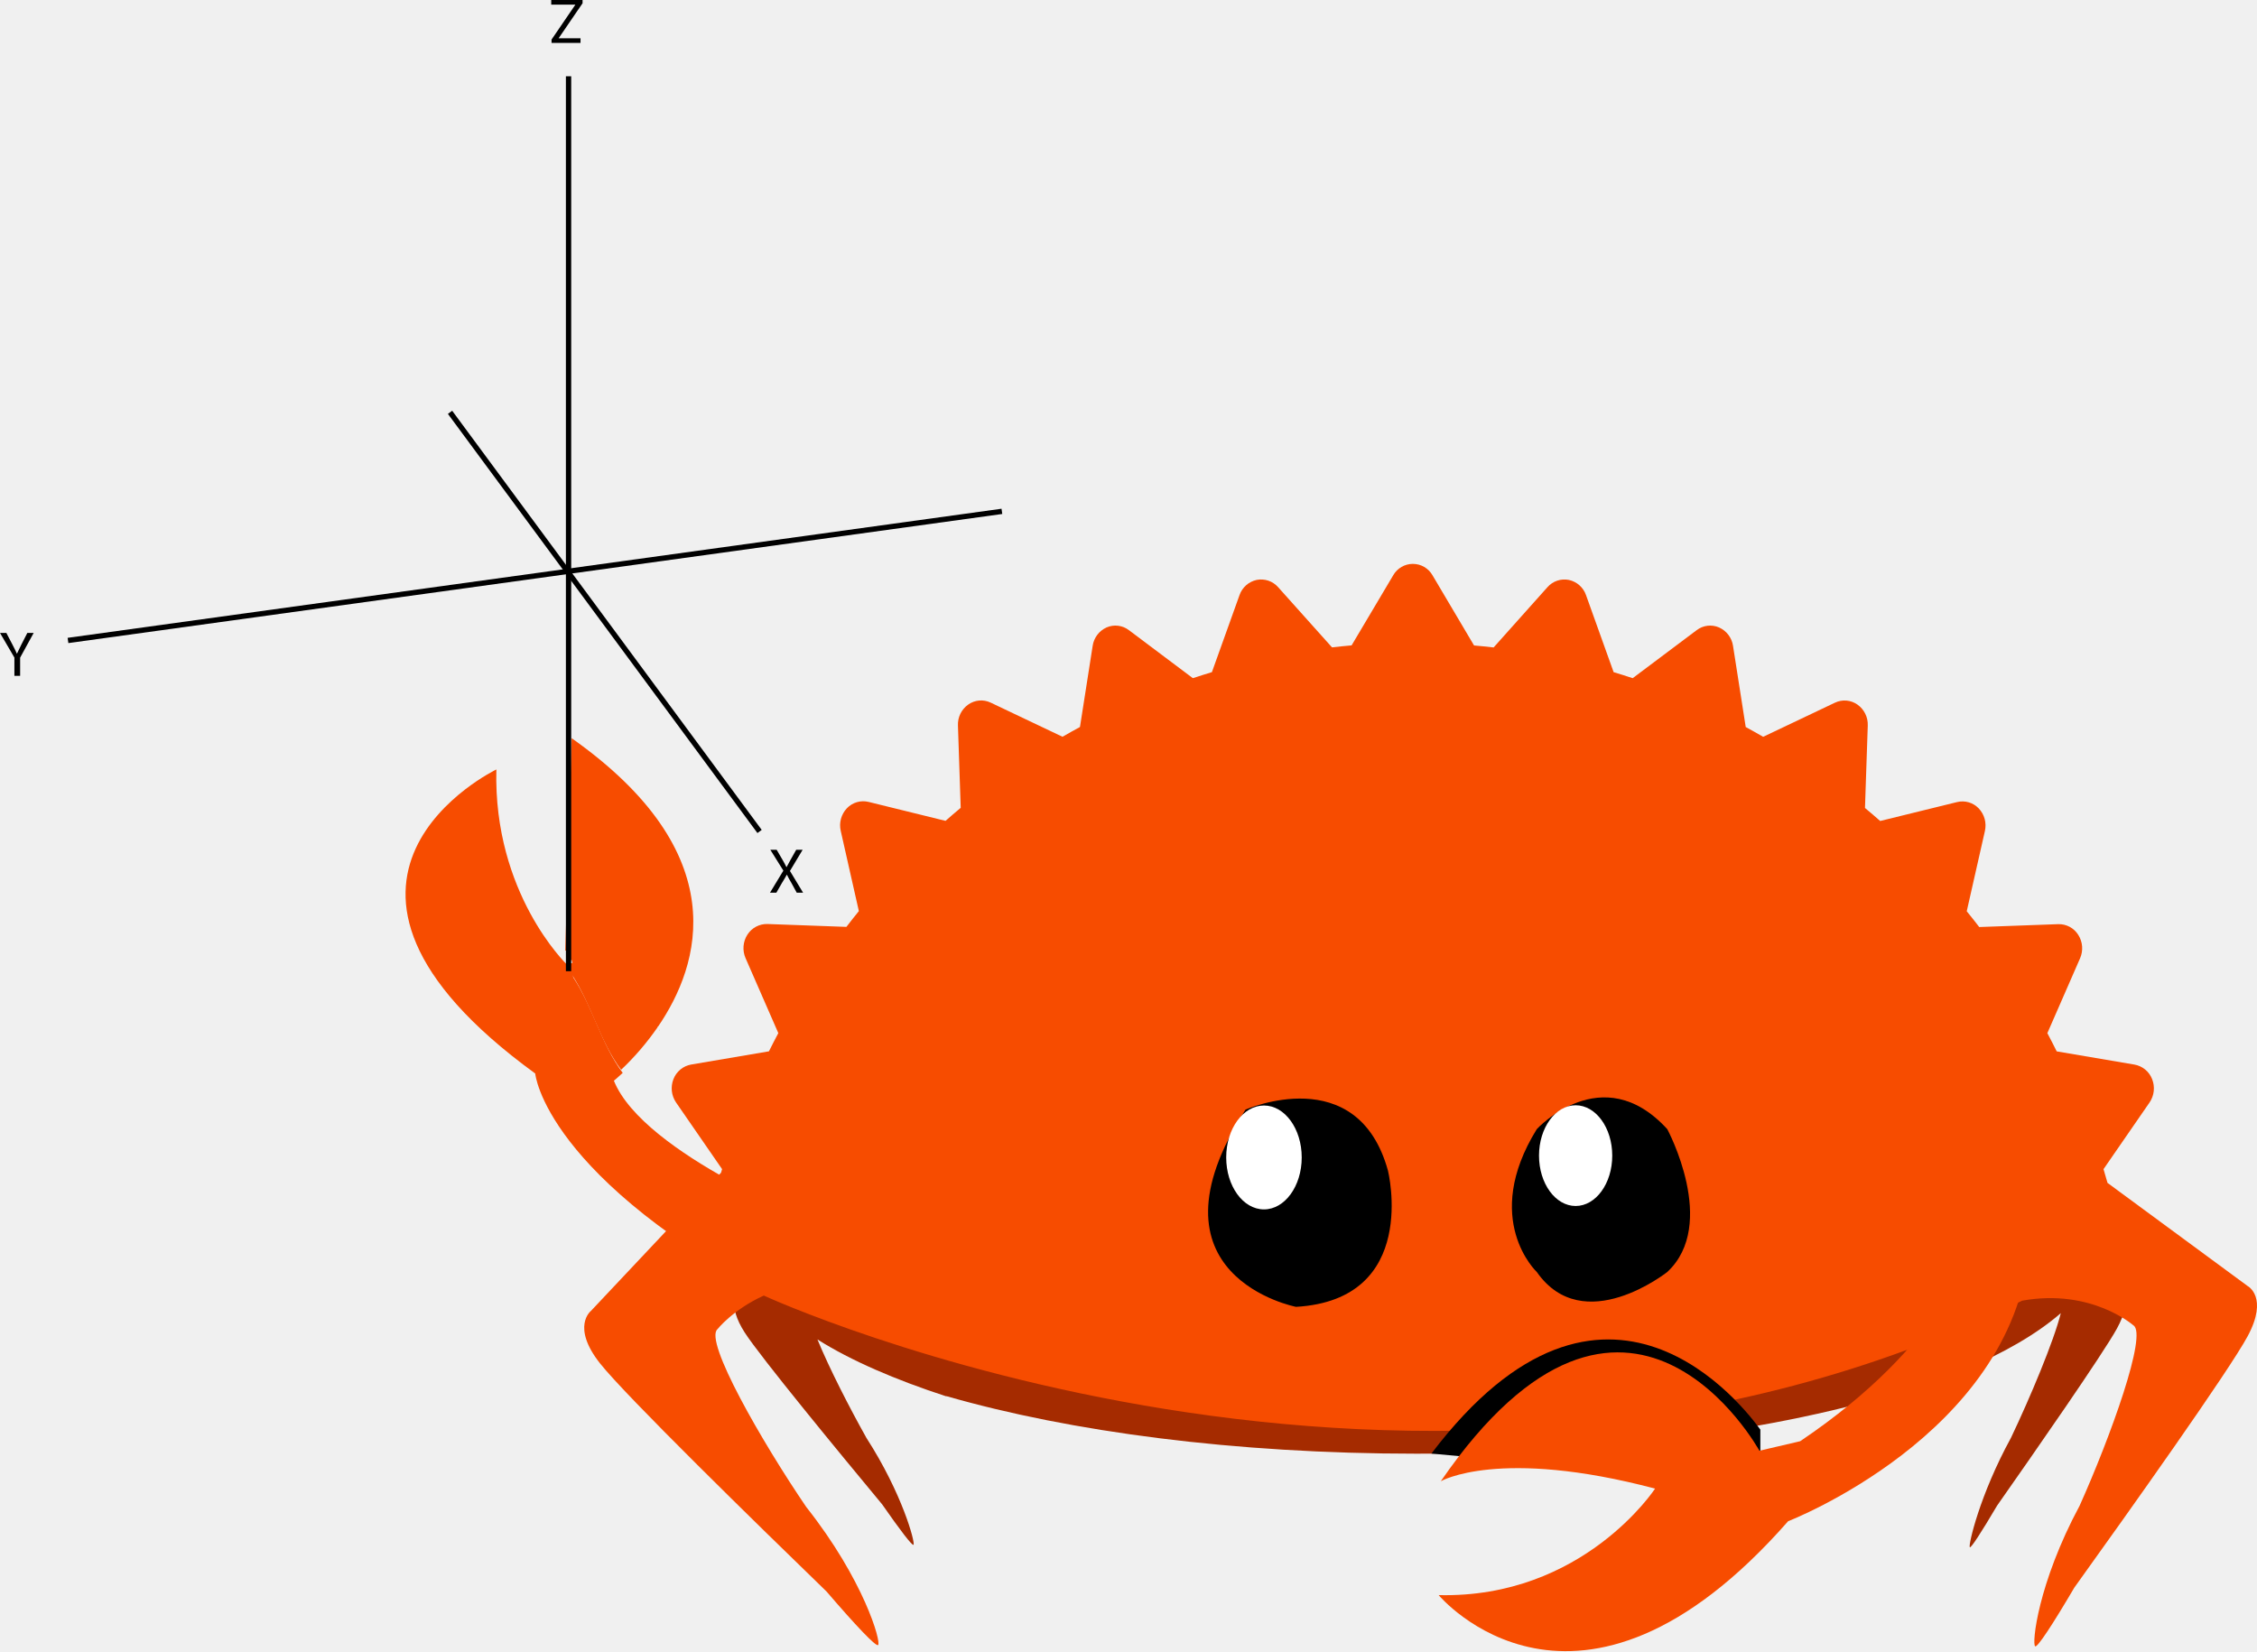
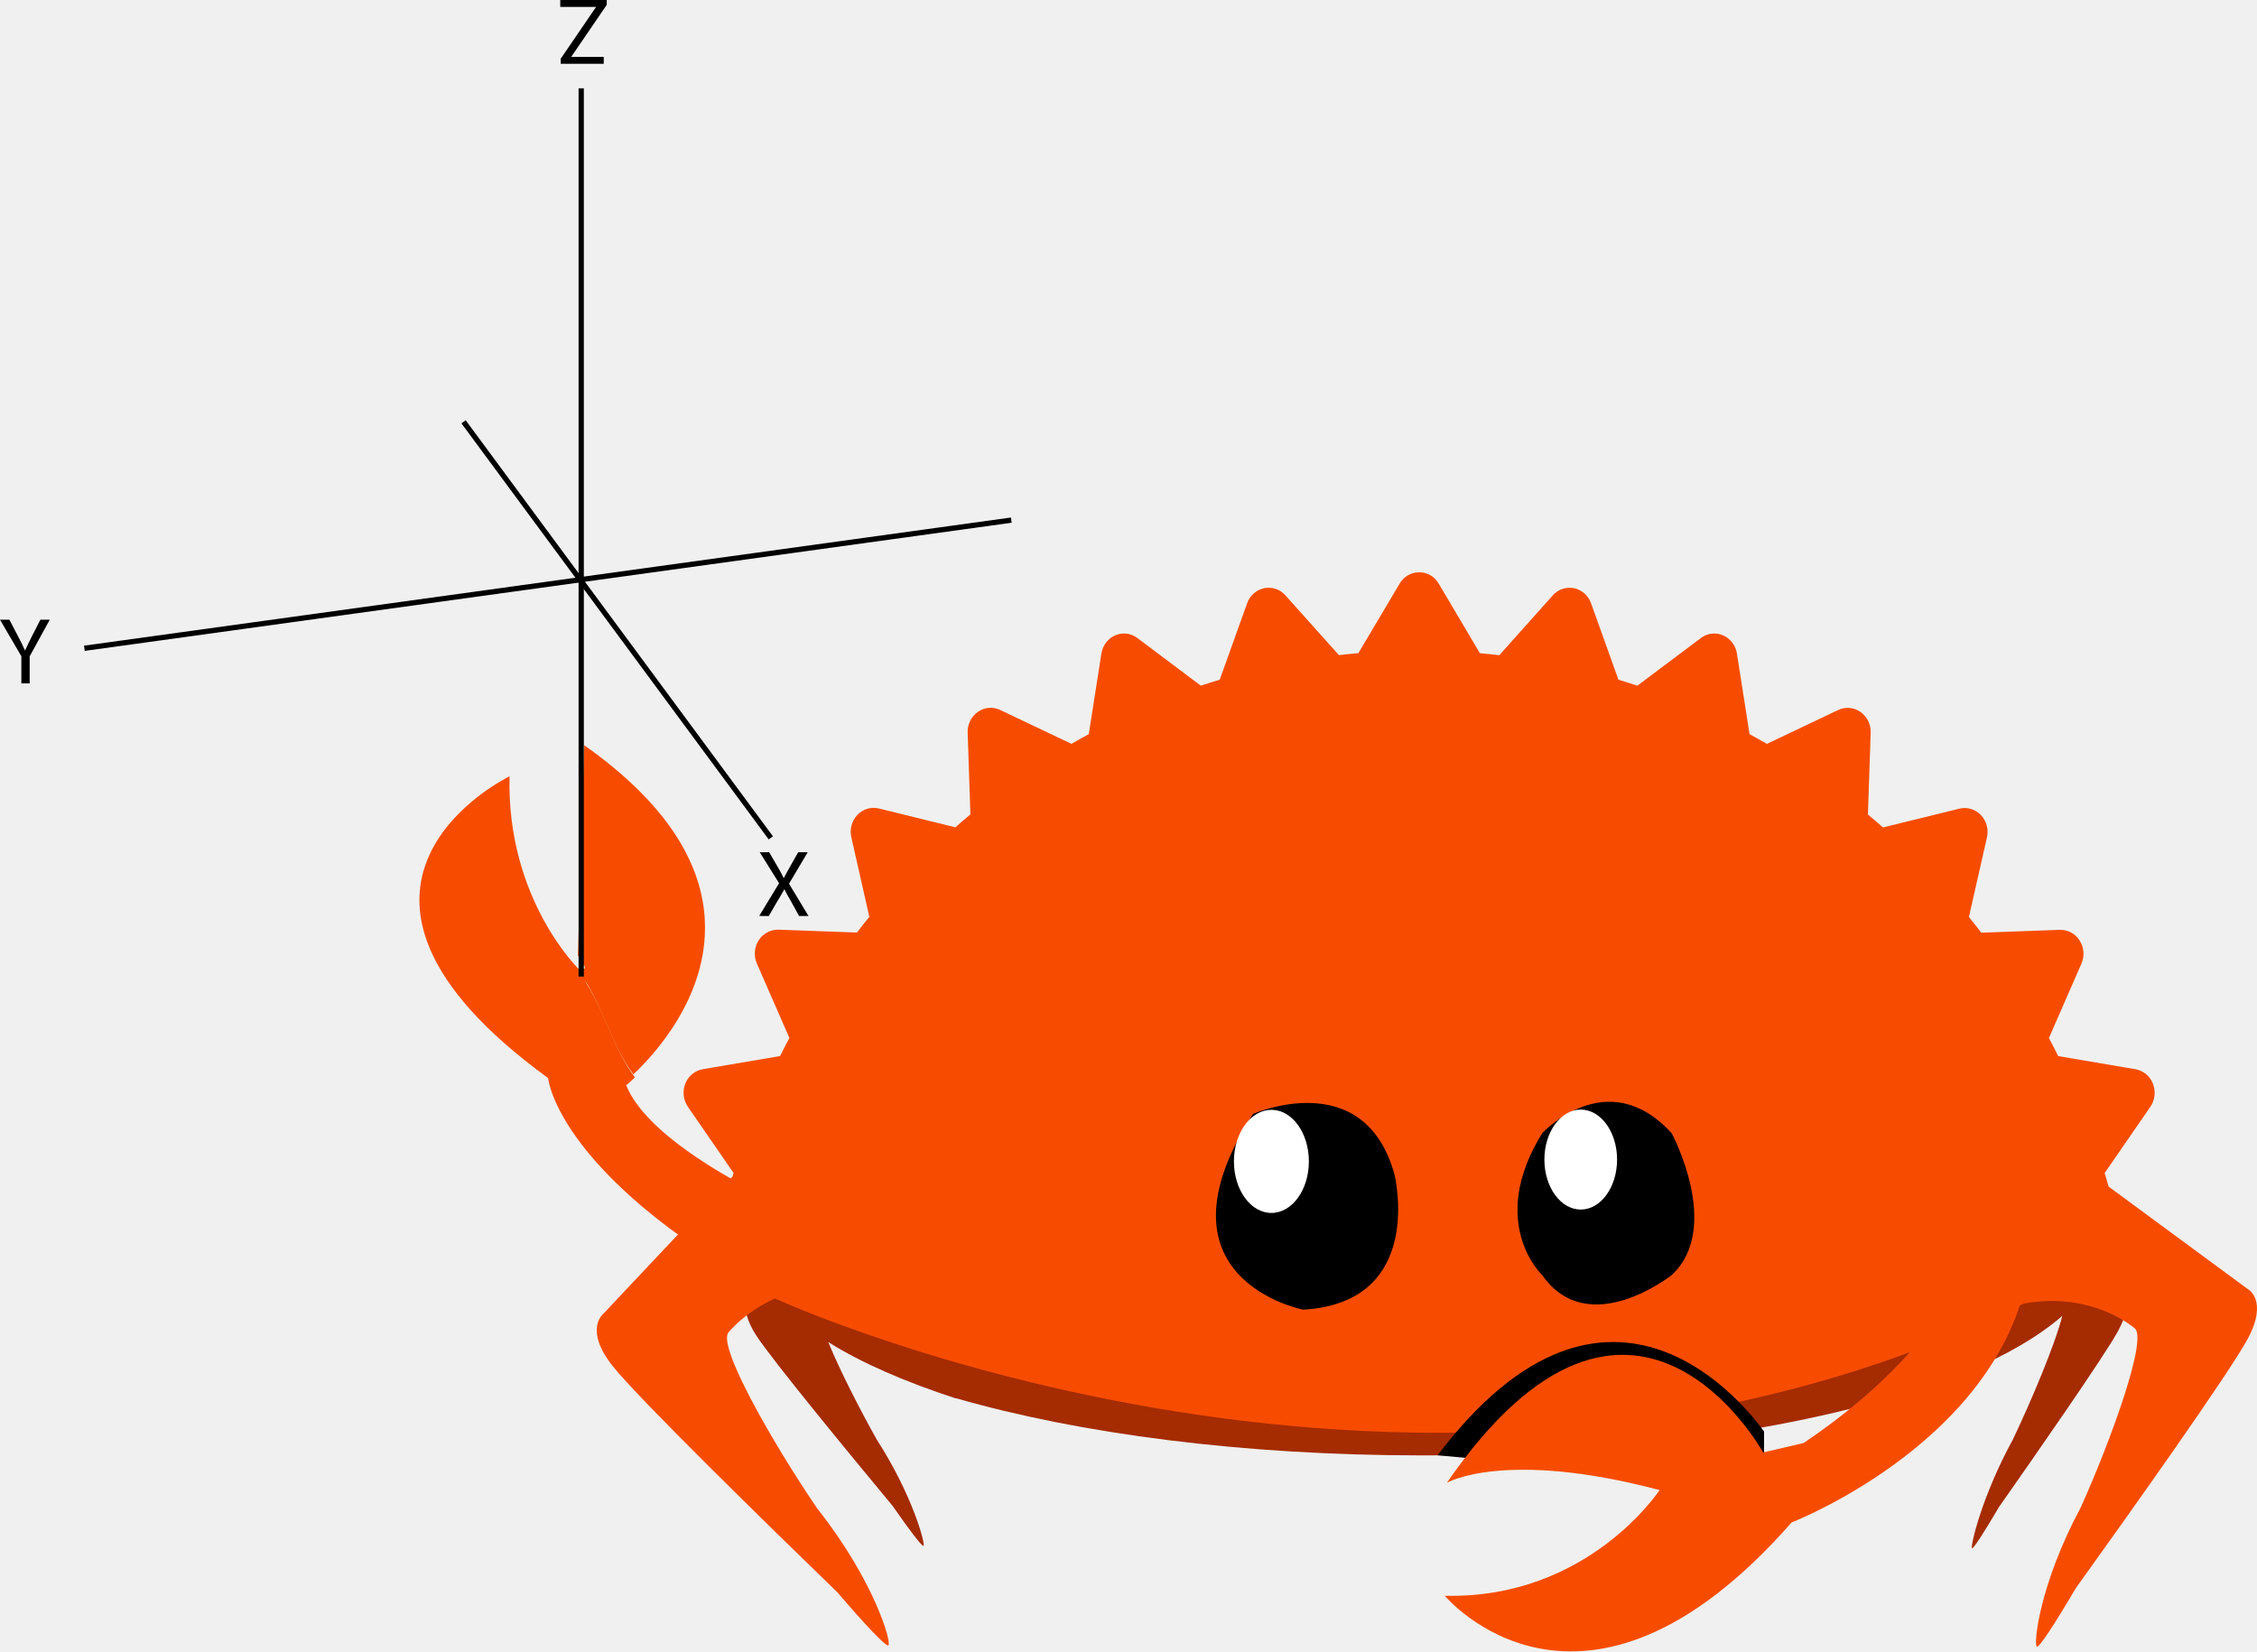
- <svg xmlns="http://www.w3.org/2000/svg" viewBox="0 0 1421.97 1040.37">
+ <svg xmlns="http://www.w3.org/2000/svg" viewBox="0 0 1432.7 1048.37">
  <defs>
    <style>.a{fill:#a52b00;}.b{fill:#f74c00;}.c{fill:#fff;}.d{fill:none;stroke:#000;stroke-miterlimit:10;stroke-width:3.34px;}</style>
  </defs>
-   <path class="a" d="M964.17,690.71c-114.6,0-218.17,13.78-296.17,36.23v-5.07c-78,25.09-127.68,60-127.68,98.51a47.94,47.94,0,0,0,3.7,17.93l-8,14.32s-6.42,8.36,4.93,26c10,15.55,60.17,76.43,86.63,108.32,11.37,16.34,19.08,26.41,19.76,25.44,1.06-1.55-7.07-32.23-29.64-67.25-10.53-18.8-23.36-43.71-30.91-62.12C607.89,896.37,636,908.47,668,918.89v-.16C746,941.18,849.57,955,964.17,955c131.16,0,248.83-18.05,327.83-46.5V737.21C1213,708.76,1095.33,690.71,964.17,690.71Z" transform="translate(-71.78 -39.07)" />
-   <path class="a" d="M1409.87,849.54l-13.43-27.83c.07-1.05.12-2.11.12-3.17,0-31.55-32.81-60.62-88-83.9v167.8c25.75-10.86,46.65-23,61.59-36-4.4,17.68-19.44,53.46-31.43,78.61-19.71,36-26.84,67.31-25.93,68.86.59,1,7.31-9.4,17.22-26.2,23.07-32.88,66.79-95.64,75.53-111.63C1415.44,857.92,1409.87,849.54,1409.87,849.54Z" transform="translate(-71.78 -39.07)" />
-   <path class="b" d="M1487.87,849.38l-88.3-65c-.83-2.89-1.66-5.79-2.52-8.66l29-42a15.77,15.77,0,0,0,1.63-14.71,14.71,14.71,0,0,0-11.12-9.17l-49-8.33c-1.9-3.87-3.89-7.69-5.89-11.48l20.61-47.17a15.67,15.67,0,0,0-1.14-14.75,14.34,14.34,0,0,0-12.62-6.75l-49.77,1.81c-2.58-3.35-5.19-6.68-7.87-9.94l11.44-50.56a15.62,15.62,0,0,0-3.88-14.24,14.16,14.16,0,0,0-13.63-4l-48.48,11.92q-4.71-4.17-9.56-8.2l1.75-51.9A15.39,15.39,0,0,0,1242,483a14.06,14.06,0,0,0-14.14-1.19l-45.23,21.5c-3.64-2.09-7.3-4.16-11-6.16l-8-51.15a15.12,15.12,0,0,0-8.82-11.6,14,14,0,0,0-14.07,1.71l-40.33,30.26c-4-1.32-8-2.59-12-3.79l-17.38-48.51a14.75,14.75,0,0,0-10.81-9.6,14.25,14.25,0,0,0-13.48,4.54l-33.94,38c-4.11-.47-8.21-.9-12.33-1.25L974.3,401.55a14.26,14.26,0,0,0-24.77,0l-26.21,44.16c-4.12.35-8.24.78-12.34,1.25L877,409a14.29,14.29,0,0,0-13.49-4.54,14.75,14.75,0,0,0-10.81,9.6l-17.39,48.51c-4,1.2-8,2.48-12,3.79L783,436.09A14,14,0,0,0,769,434.38a15.15,15.15,0,0,0-8.81,11.6l-8,51.15q-5.55,3-11,6.16l-45.22-21.5A14,14,0,0,0,681.78,483a15.34,15.34,0,0,0-6.47,13.17l1.74,51.9q-4.83,4-9.56,8.2L619,544.33a14.19,14.19,0,0,0-13.65,4,15.63,15.63,0,0,0-3.89,14.24l11.42,50.56q-4,4.92-7.84,9.94l-49.77-1.81a14.53,14.53,0,0,0-12.63,6.75,15.75,15.75,0,0,0-1.14,14.75L562.14,690c-2,3.79-4,7.61-5.91,11.48l-49,8.33A14.69,14.69,0,0,0,496.07,719a15.83,15.83,0,0,0,1.64,14.71l29,42c-.22.74-.43,1.49-.65,2.24l-82,87.12s-12.57,9.85,5.73,33c16.13,20.42,99,101.38,142.75,143.79,18.48,21.53,31.14,34.87,32.46,33.71,2.09-1.83-8.87-41-45.27-87-28.06-41.24-64.48-104.66-55.94-112,0,0,9.71-12.33,29.2-21.2h0s411.32,189.73,792.85,3.21h0c43.58-7.82,70,15.53,70,15.53,9.1,5.27-14.47,70.49-33.84,113.66-26.35,49-30.22,87.28-28,88.6,1.41.85,11-13.74,24.67-37,33.75-47,97.54-136.67,109.22-158.44C1501.11,856.3,1487.87,849.38,1487.87,849.38Z" transform="translate(-71.78 -39.07)" />
-   <path d="M1105.86,969.57c1.57-1.34,2.4-2.14,2.4-2.14L973.61,954.92c109.9-145,197.86-28,207.23-15.1v29.75Z" transform="translate(-71.78 -39.07)" />
-   <path class="b" d="M487,688.43l.3-.45-.31,0C487,688.14,487,688.28,487,688.43Z" transform="translate(-71.78 -39.07)" />
-   <path class="b" d="M458.54,720s2.16-1.71,5.57-4.93c-13.52-18-18.32-40.49-31.11-60.1-1-3,1-6,0-9h-3c-1-2,1-4,0-6h-1.11l-.2,6.56S382.47,602,384.51,523.88c0,0-143.78,69.18,24.47,191.58,0,0,5.68,65.7,157,145l22.46-50.64S477.32,766.58,458.54,720Z" transform="translate(-71.78 -39.07)" />
-   <path d="M1040,750.51s41.1-45,82.21,0c0,0,32.3,60,0,90,0,0-52.85,42-82.21,0C1040,840.52,1004.72,807.52,1040,750.51Z" transform="translate(-71.78 -39.07)" />
-   <path class="c" d="M1087.54,767.2c0,17.53-10.33,31.73-23.07,31.73s-23.07-14.2-23.07-31.73,10.33-31.73,23.07-31.73S1087.54,749.67,1087.54,767.2Z" transform="translate(-71.78 -39.07)" />
-   <path d="M856.49,738.22S927,707,946.24,776.68c0,0,20.16,81.22-57.9,85.8C888.34,862.48,788.8,843.31,856.49,738.22Z" transform="translate(-71.78 -39.07)" />
-   <path class="c" d="M891.9,768.35c0,18.08-10.65,32.73-23.79,32.73s-23.79-14.65-23.79-32.73,10.65-32.73,23.79-32.73S891.9,750.28,891.9,768.35Z" transform="translate(-71.78 -39.07)" />
-   <path class="b" d="M1312.23,826.87s-14.72,58.64-106.29,120.27l-25.68,6s-83.06-151.49-200.74,19.22c0,0,36.67-21.36,135,4.65,0,0-45.23,69.22-136.35,67.1,0,0,87.32,104.75,220.18-46.56,0,0,140.46-54.31,151.85-170.7Z" transform="translate(-71.78 -39.07)" />
-   <path class="b" d="M429,644h3c1,3-1,6,0,9,12.79,19.61,17.59,42.12,31.11,60.1A169.05,169.05,0,0,0,486,686.43c0-.15,0-.29,0-.43l.31,0c26.75-39.11,48.66-109.06-54.39-181.83l-4,133.85H429C430,640,428,642,429,644Z" transform="translate(-71.78 -39.07)" />
-   <line class="d" x1="358.2" y1="48.06" x2="358.2" y2="611.93" />
-   <line class="d" x1="631.22" y1="322.19" x2="42.84" y2="403.54" />
-   <line class="d" x1="478.55" y1="523.89" x2="283.54" y2="259.79" />
-   <path d="M438.81,41.12l-15,21.94v.12h13.72v2.93H419.27V64l14.92-21.86V42H419.07V39.07h19.74Z" transform="translate(-71.78 -39.07)" />
-   <path d="M80.85,464.9V453.39l-9.07-15.53h4l3.9,7.47c1,2,2,3.81,2.72,5.57h.08c.85-1.88,1.65-3.53,2.69-5.57L89,437.86h4l-8.54,15.57V464.9Z" transform="translate(-71.78 -39.07)" />
-   <path d="M556.9,601.52l8.42-13.88-8.22-13.16h4l3.69,6.34c1,1.72,1.69,3,2.45,4.57h.12c.72-1.44,1.48-2.81,2.48-4.57l3.58-6.34h4.05l-8,13.36,8.27,13.68h-4l-3.25-5.94c-1.41-2.37-2.17-3.81-2.93-5.37h-.08c-.84,1.56-1.73,3-3.13,5.33l-3.45,6Z" transform="translate(-71.78 -39.07)" />
+   <path class="a" d="M964.17,690.71c-114.6,0-218.17,13.78-296.17,36.23v-5.07c-78,25.09-127.68,60-127.68,98.51a47.94,47.94,0,0,0,3.7,17.93l-8,14.32s-6.42,8.36,4.93,26c10,15.55,60.17,76.43,86.63,108.32,11.37,16.34,19.08,26.41,19.76,25.44,1.06-1.55-7.07-32.23-29.64-67.25-10.53-18.8-23.36-43.71-30.91-62.12C607.89,896.37,636,908.47,668,918.89v-.16C746,941.18,849.57,955,964.17,955c131.16,0,248.83-18.05,327.83-46.5V737.21C1213,708.76,1095.33,690.71,964.17,690.71Z" transform="translate(-61.05 -31.07)" />
+   <path class="a" d="M1409.87,849.54l-13.43-27.83c.07-1.05.12-2.11.12-3.17,0-31.55-32.81-60.62-88-83.9v167.8c25.75-10.86,46.65-23,61.59-36-4.4,17.68-19.44,53.46-31.43,78.61-19.71,36-26.84,67.31-25.93,68.86.59,1,7.31-9.4,17.22-26.2,23.07-32.88,66.79-95.64,75.53-111.63C1415.44,857.92,1409.87,849.54,1409.87,849.54Z" transform="translate(-61.05 -31.07)" />
+   <path class="b" d="M1487.87,849.38l-88.3-65c-.83-2.89-1.66-5.79-2.52-8.66l29-42a15.77,15.77,0,0,0,1.63-14.71,14.71,14.71,0,0,0-11.12-9.17l-49-8.33c-1.9-3.87-3.89-7.69-5.89-11.48l20.61-47.17a15.67,15.67,0,0,0-1.14-14.75,14.34,14.34,0,0,0-12.62-6.75l-49.77,1.81c-2.58-3.35-5.19-6.68-7.87-9.94l11.44-50.56a15.62,15.62,0,0,0-3.88-14.24,14.16,14.16,0,0,0-13.63-4l-48.48,11.92q-4.71-4.17-9.56-8.2l1.75-51.9A15.39,15.39,0,0,0,1242,483a14.06,14.06,0,0,0-14.14-1.19l-45.23,21.5c-3.64-2.09-7.3-4.16-11-6.16l-8-51.15a15.12,15.12,0,0,0-8.82-11.6,14,14,0,0,0-14.07,1.71l-40.33,30.26c-4-1.32-8-2.59-12-3.79l-17.38-48.51a14.75,14.75,0,0,0-10.81-9.6,14.25,14.25,0,0,0-13.48,4.54l-33.94,38c-4.11-.47-8.21-.9-12.33-1.25L974.3,401.55a14.26,14.26,0,0,0-24.77,0l-26.21,44.16c-4.12.35-8.24.78-12.34,1.25L877,409a14.29,14.29,0,0,0-13.49-4.54,14.75,14.75,0,0,0-10.81,9.6l-17.39,48.51c-4,1.2-8,2.48-12,3.79L783,436.09A14,14,0,0,0,769,434.38a15.15,15.15,0,0,0-8.81,11.6l-8,51.15q-5.55,3-11,6.16l-45.22-21.5A14,14,0,0,0,681.78,483a15.34,15.34,0,0,0-6.47,13.17l1.74,51.9q-4.83,4-9.56,8.2L619,544.33a14.19,14.19,0,0,0-13.65,4,15.63,15.63,0,0,0-3.89,14.24l11.42,50.56q-4,4.92-7.84,9.94l-49.77-1.81a14.53,14.53,0,0,0-12.63,6.75,15.75,15.75,0,0,0-1.14,14.75L562.14,690c-2,3.79-4,7.61-5.91,11.48l-49,8.33A14.69,14.69,0,0,0,496.07,719a15.83,15.83,0,0,0,1.64,14.71l29,42c-.22.74-.43,1.49-.65,2.24l-82,87.12s-12.57,9.85,5.73,33c16.13,20.42,99,101.38,142.75,143.79,18.48,21.53,31.14,34.87,32.46,33.71,2.09-1.83-8.87-41-45.27-87-28.06-41.24-64.48-104.66-55.94-112,0,0,9.71-12.33,29.2-21.2h0s411.32,189.73,792.85,3.21h0c43.58-7.82,70,15.53,70,15.53,9.1,5.27-14.47,70.49-33.84,113.66-26.35,49-30.22,87.28-28,88.6,1.41.85,11-13.74,24.67-37,33.75-47,97.54-136.67,109.22-158.44C1501.11,856.3,1487.87,849.38,1487.87,849.38Z" transform="translate(-61.05 -31.07)" />
+   <path d="M1105.86,969.57c1.57-1.34,2.4-2.14,2.4-2.14L973.61,954.92c109.9-145,197.86-28,207.23-15.1v29.75Z" transform="translate(-61.05 -31.07)" />
+   <path class="b" d="M487,688.43l.3-.45-.31,0C487,688.14,487,688.28,487,688.43Z" transform="translate(-61.05 -31.07)" />
+   <path class="b" d="M458.54,720s2.16-1.71,5.57-4.93c-13.52-18-18.32-40.49-31.11-60.1-1-3,1-6,0-9h-3c-1-2,1-4,0-6h-1.11l-.2,6.56S382.47,602,384.51,523.88c0,0-143.78,69.18,24.47,191.58,0,0,5.68,65.7,157,145l22.46-50.64S477.32,766.58,458.54,720Z" transform="translate(-61.05 -31.07)" />
+   <path d="M1040,750.51s41.1-45,82.21,0c0,0,32.3,60,0,90,0,0-52.85,42-82.21,0C1040,840.52,1004.72,807.52,1040,750.51Z" transform="translate(-61.05 -31.07)" />
+   <path class="c" d="M1087.54,767.2c0,17.53-10.33,31.73-23.07,31.73s-23.07-14.2-23.07-31.73,10.33-31.73,23.07-31.73S1087.54,749.67,1087.54,767.2Z" transform="translate(-61.05 -31.07)" />
+   <path d="M856.49,738.22S927,707,946.24,776.68c0,0,20.16,81.22-57.9,85.8C888.34,862.48,788.8,843.31,856.49,738.22Z" transform="translate(-61.05 -31.07)" />
+   <path class="c" d="M891.9,768.35c0,18.08-10.65,32.73-23.79,32.73s-23.79-14.65-23.79-32.73,10.65-32.73,23.79-32.73S891.9,750.28,891.9,768.35Z" transform="translate(-61.05 -31.07)" />
+   <path class="b" d="M1312.23,826.87s-14.72,58.64-106.29,120.27l-25.68,6s-83.06-151.49-200.74,19.22c0,0,36.67-21.36,135,4.65,0,0-45.23,69.22-136.35,67.1,0,0,87.32,104.75,220.18-46.56,0,0,140.46-54.31,151.85-170.7Z" transform="translate(-61.05 -31.07)" />
+   <path class="b" d="M429,644h3c1,3-1,6,0,9,12.79,19.61,17.59,42.12,31.11,60.1A169.05,169.05,0,0,0,486,686.43c0-.15,0-.29,0-.43l.31,0c26.75-39.11,48.66-109.06-54.39-181.83l-4,133.85H429C430,640,428,642,429,644Z" transform="translate(-61.05 -31.07)" />
+   <line class="d" x1="368.94" y1="56.06" x2="368.94" y2="619.93" />
+   <line class="d" x1="641.95" y1="330.19" x2="53.57" y2="411.54" />
+   <line class="d" x1="489.29" y1="531.89" x2="294.27" y2="267.79" />
+   <path d="M446.21,34.13,423.77,67v.18h20.52v4.38H417V68.33l22.32-32.7v-.18H416.69V31.07h29.52Z" transform="translate(-61.05 -31.07)" />
+   <path d="M74.61,464.9V447.68L61.05,424.46H67l5.82,11.16c1.56,3.06,2.94,5.7,4.08,8.34H77c1.26-2.82,2.46-5.28,4-8.34l5.7-11.16h5.94L79.89,447.74V464.9Z" transform="translate(-61.05 -31.07)" />
+   <path d="M543,612.52l12.6-20.76-12.3-19.68h6l5.52,9.48c1.5,2.58,2.52,4.44,3.66,6.84h.18c1.08-2.16,2.22-4.2,3.72-6.84l5.34-9.48h6.06l-11.88,20,12.36,20.46h-6l-4.86-8.88c-2.1-3.54-3.24-5.7-4.38-8h-.12c-1.26,2.34-2.58,4.56-4.68,8l-5.16,8.94Z" transform="translate(-61.05 -31.07)" />
</svg>
